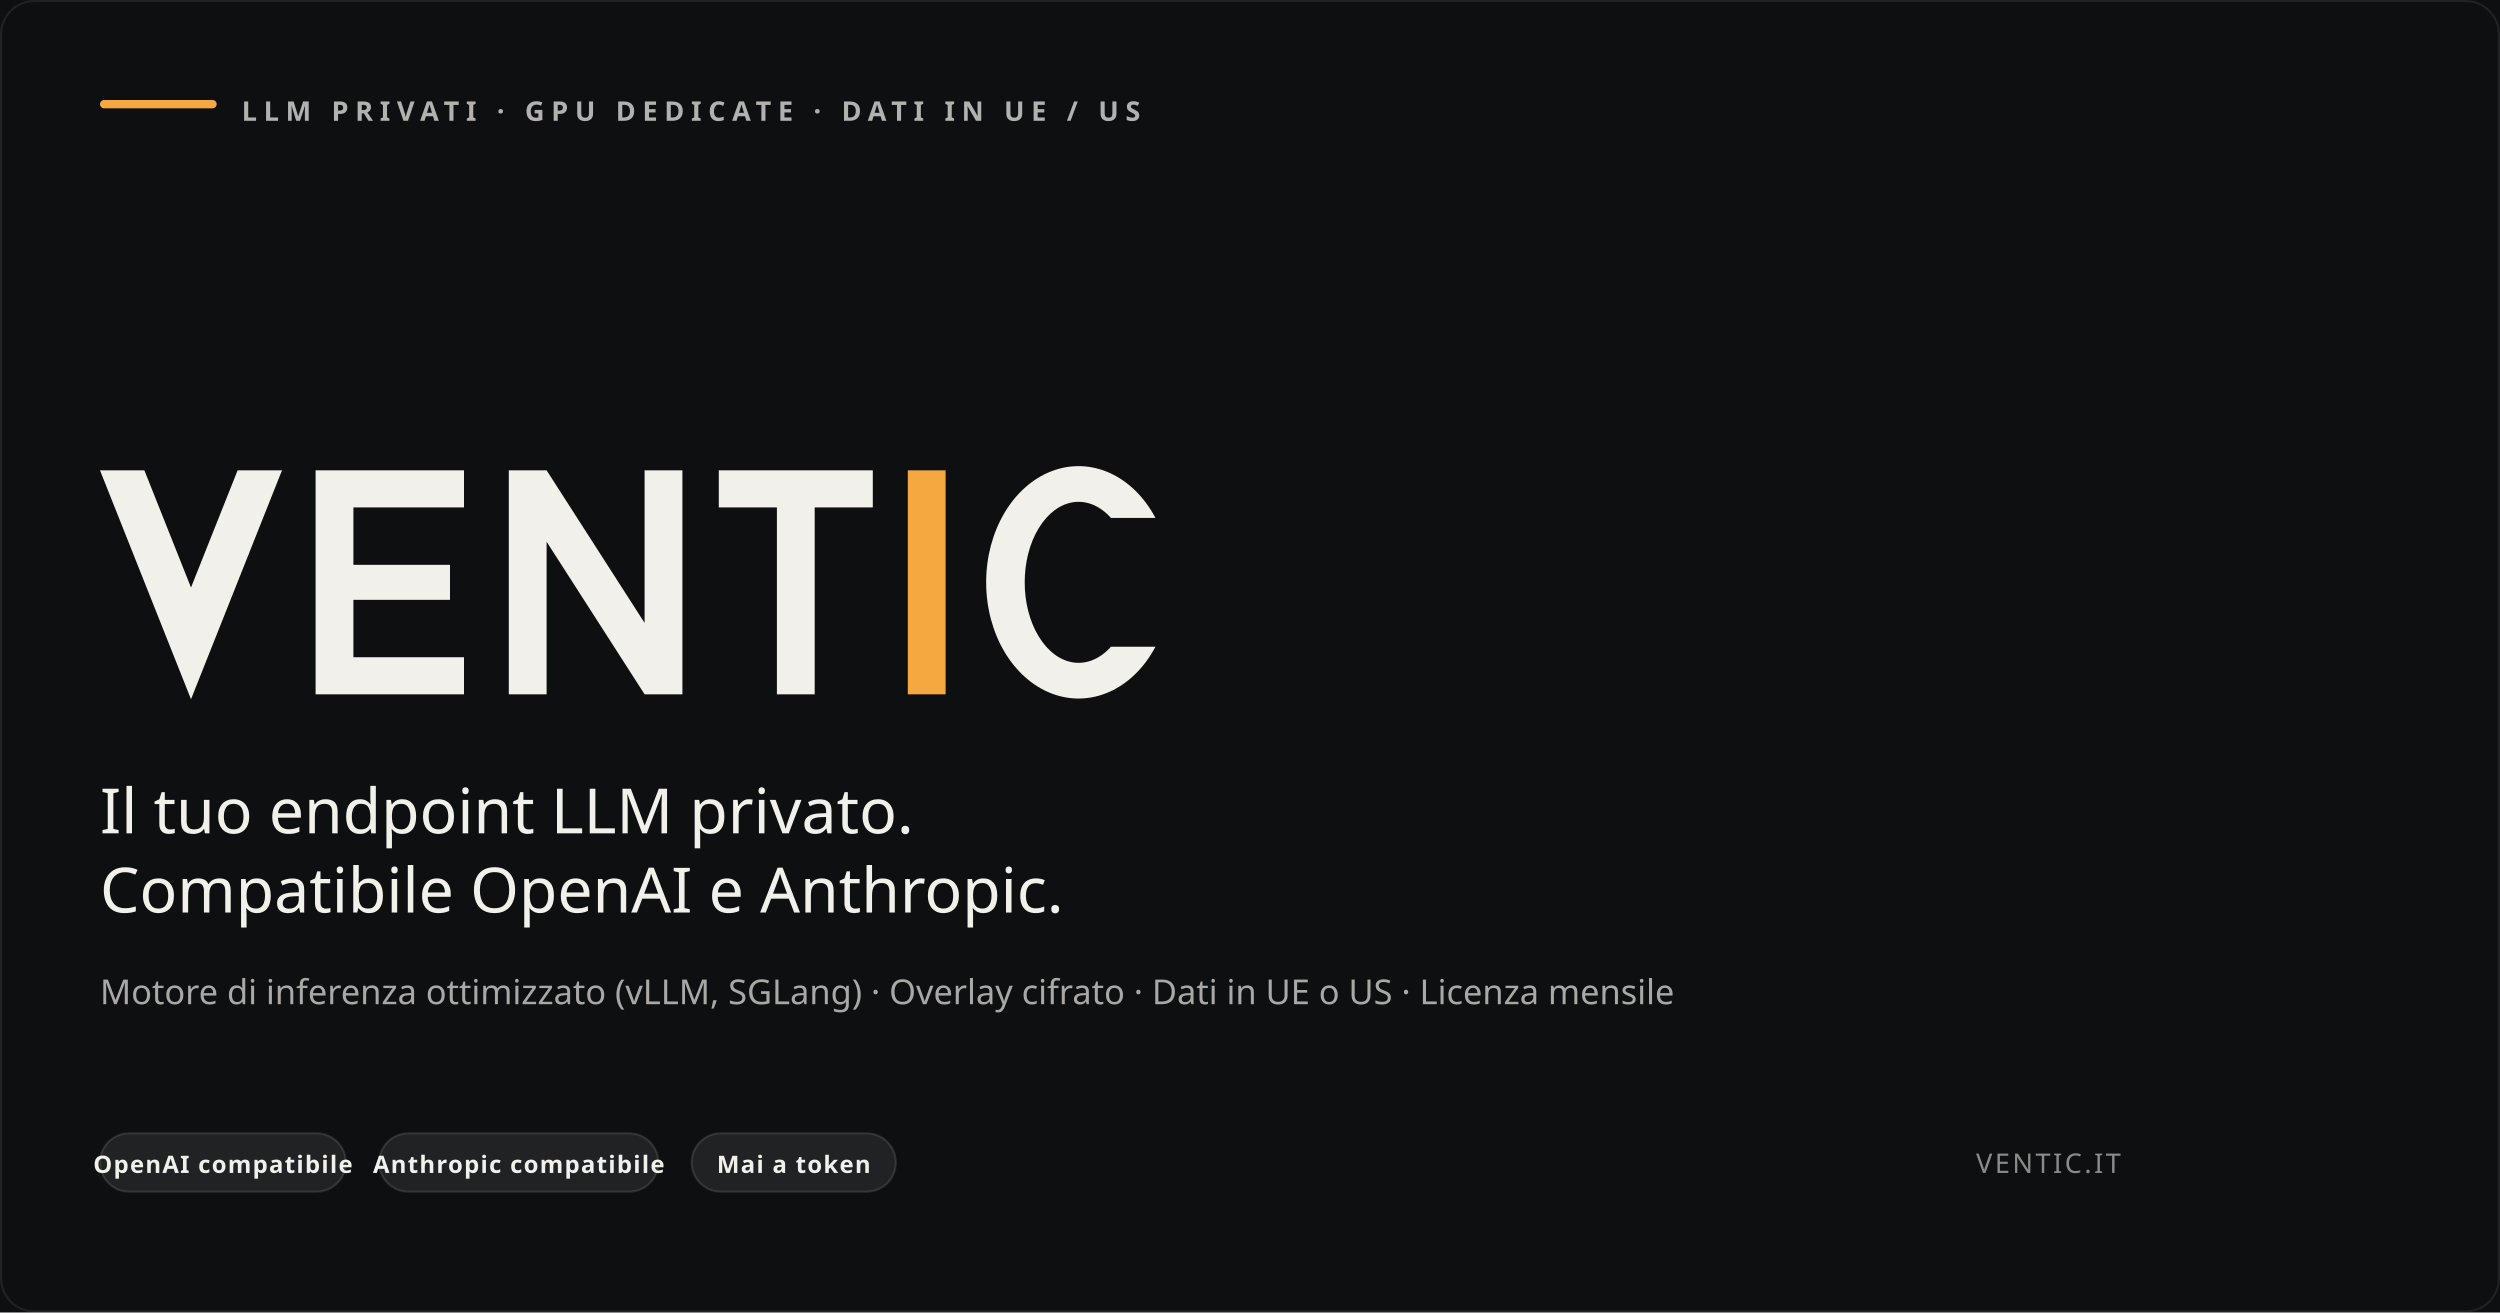
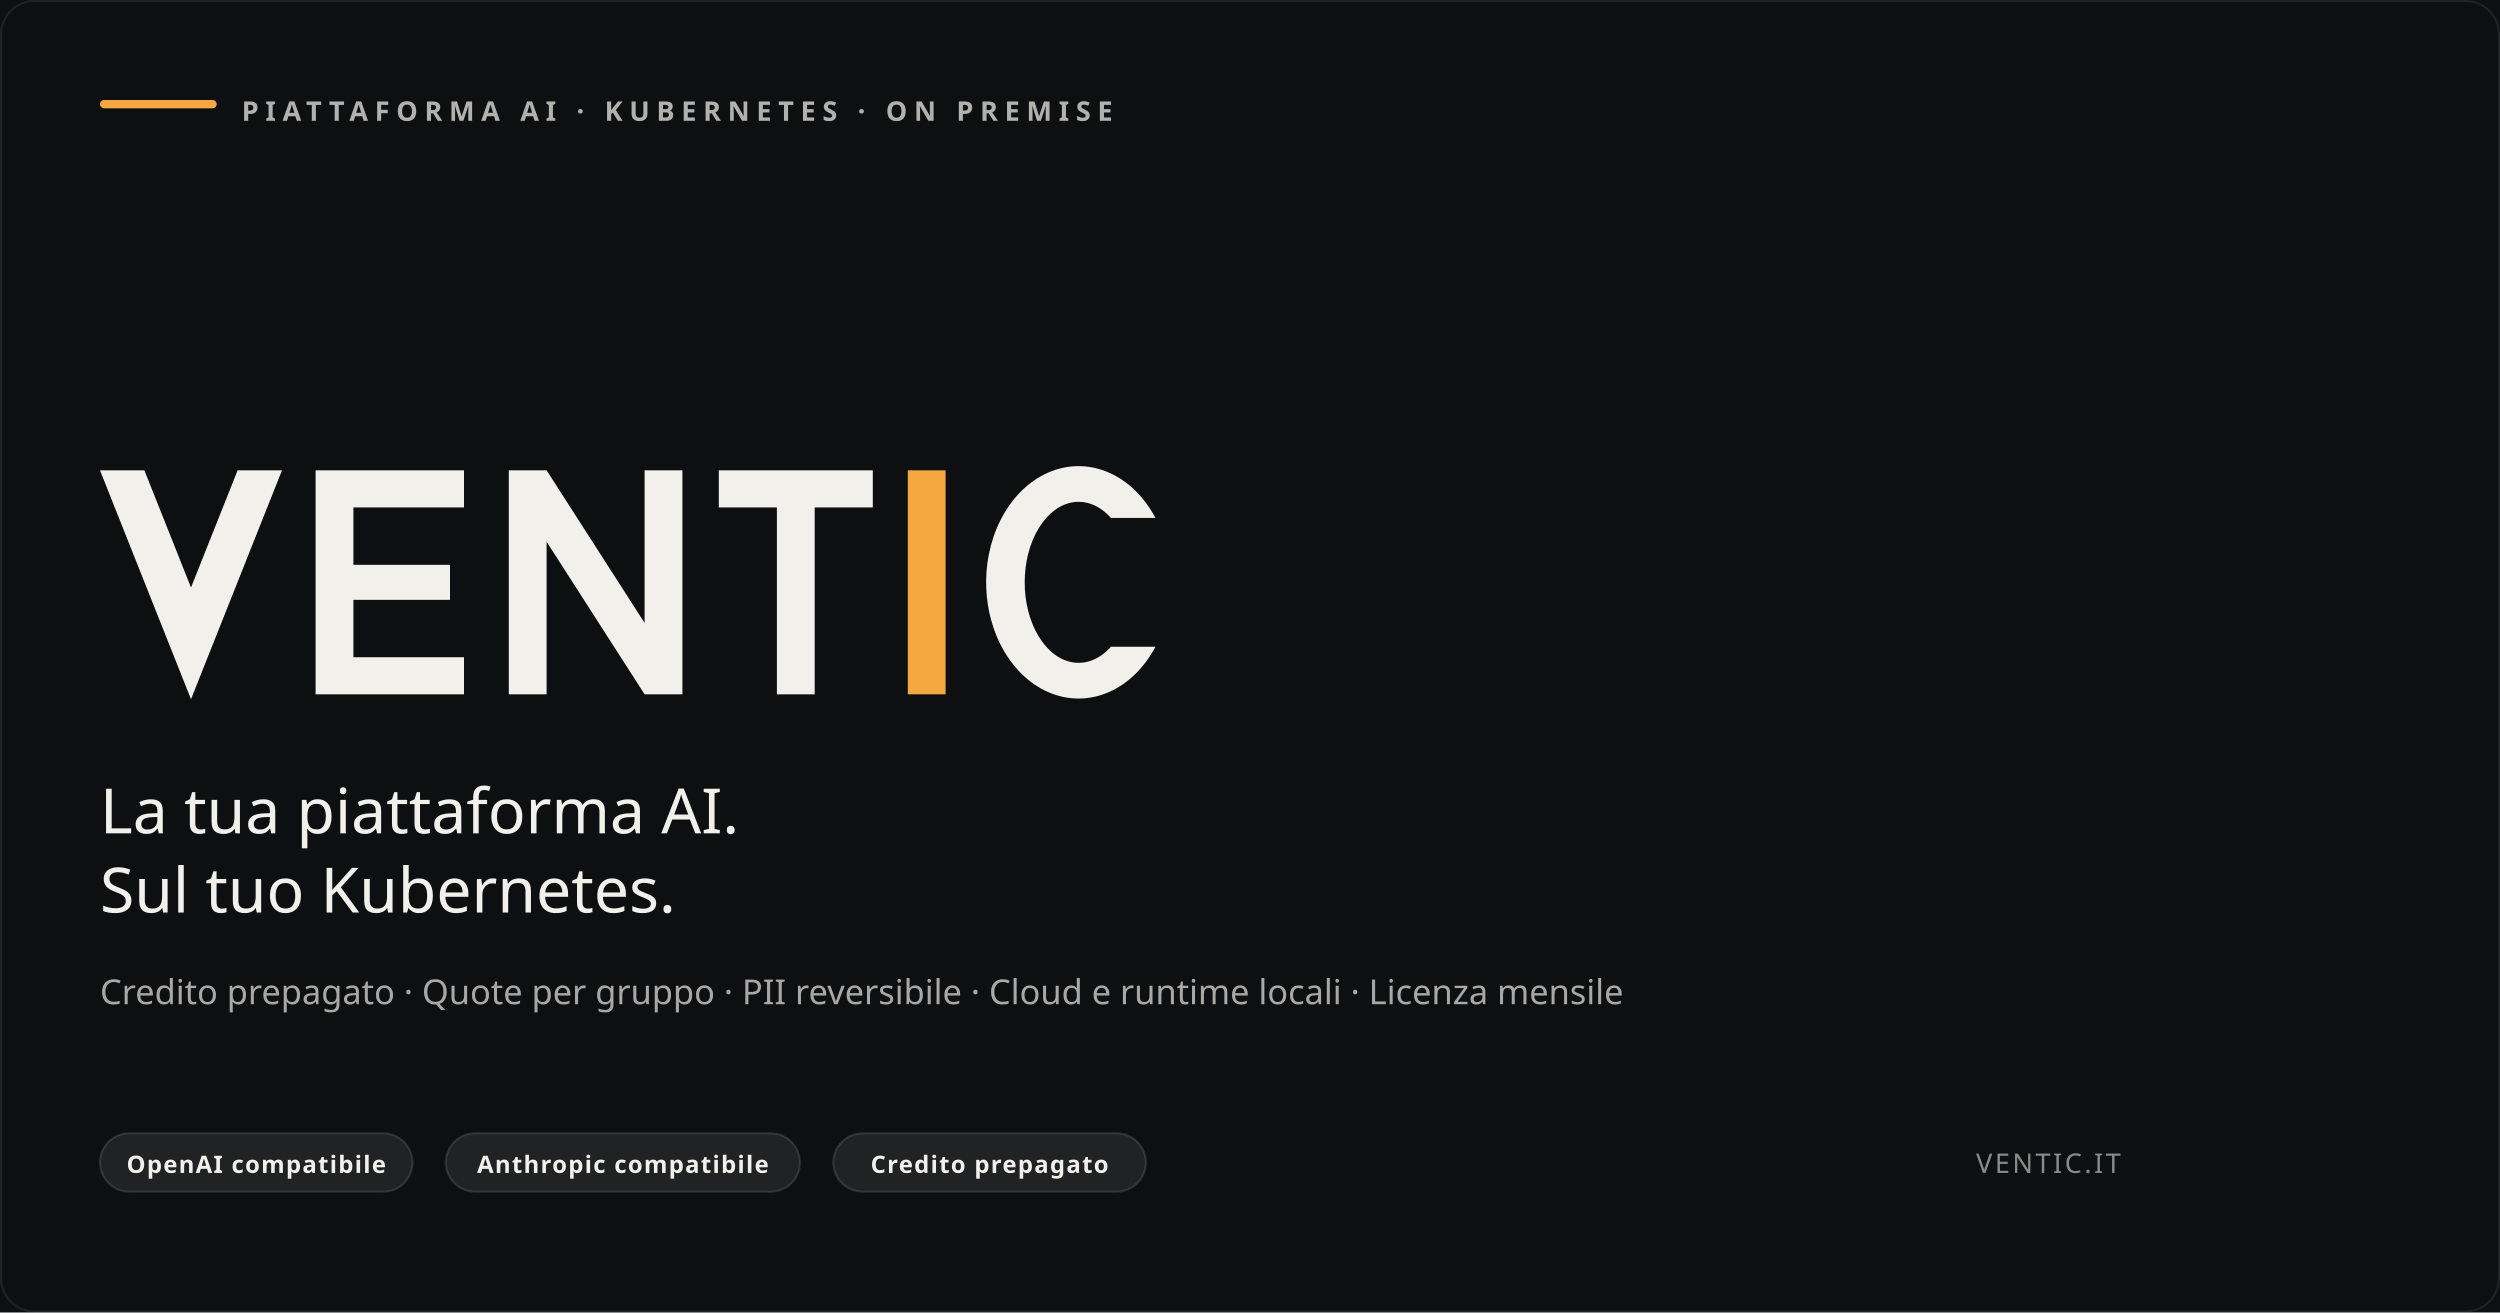
- <svg xmlns="http://www.w3.org/2000/svg" width="1200" height="630" viewBox="0 0 1200 630" role="img" aria-label="Ventic — LLM privati su GPU dedicate">
+ <svg xmlns="http://www.w3.org/2000/svg" width="1200" height="630" viewBox="0 0 1200 630" role="img" aria-label="Ventic — piattaforma AI multi-tenant on premise">
  <rect width="1200" height="630" fill="#0E0F11" />
  <rect x="0.5" y="0.5" width="1199" height="629" rx="16" fill="none" stroke="rgba(255,255,255,0.08)" />
  <rect x="48" y="48" width="56" height="4" rx="2" fill="#F5A83F" />
-   <text x="116" y="58" font-family="IBM Plex Sans, system-ui, sans-serif" font-size="13" font-weight="600" letter-spacing="3.2" fill="rgba(242,240,235,0.72)">LLM PRIVATI · GPU DEDICATE · DATI IN UE / US</text>
+   <text x="116" y="58" font-family="IBM Plex Sans, system-ui, sans-serif" font-size="13" font-weight="600" letter-spacing="3.2" fill="rgba(242,240,235,0.72)">PIATTAFORMA AI · KUBERNETES · ON PREMISE</text>
  <g transform="translate(48, 172) scale(6.72)" fill="#F2F0EB">
    <path d="M0 8H3.17L6.5 16.37L9.83 8H13L6.5 24.35Z" />
    <path d="M15.4 8H26V10.65H18.1V14.75H25V17.25H18.1V21.35H26V24H15.4Z" />
    <path d="M29.2 8H31.9L38.9 18.9V8H41.6V24H38.9L31.9 13.1V24H29.2Z" />
    <path d="M44.2 8H55.2V10.65H51.05V24H48.35V10.65H44.2Z" />
    <path d="M57.7 8H60.4V24H57.7Z" fill="#F5A83F" />
    <path d="M75.39 11.4A6.6 8.3 0 1 0 75.39 20.6H72.21A3.85 5.75 0 1 1 72.21 11.4Z" />
  </g>
-   <text x="48" y="400" font-family="IBM Plex Sans, system-ui, sans-serif" font-size="30" font-weight="500" fill="#F2F0EB">Il tuo endpoint LLM privato.</text>
-   <text x="48" y="438" font-family="IBM Plex Sans, system-ui, sans-serif" font-size="30" font-weight="500" fill="#F2F0EB">Compatibile OpenAI e Anthropic.</text>
-   <text x="48" y="482" font-family="IBM Plex Sans, system-ui, sans-serif" font-size="16.5" font-weight="400" fill="rgba(242,240,235,0.68)">Motore di inferenza ottimizzato (vLLM, SGLang) · Overlay cifrato · Dati in UE o US · Licenza mensile</text>
+   <text x="48" y="400" font-family="IBM Plex Sans, system-ui, sans-serif" font-size="30" font-weight="500" fill="#F2F0EB">La tua piattaforma AI.</text>
+   <text x="48" y="438" font-family="IBM Plex Sans, system-ui, sans-serif" font-size="30" font-weight="500" fill="#F2F0EB">Sul tuo Kubernetes.</text>
+   <text x="48" y="482" font-family="IBM Plex Sans, system-ui, sans-serif" font-size="16.5" font-weight="400" fill="rgba(242,240,235,0.68)">Credito prepagato · Quote per gruppo · PII reversibile · Cloud e runtime locali · Licenza mensile</text>
  <g transform="translate(48, 544)">
-     <rect width="118" height="28" rx="14" fill="rgba(255,255,255,0.08)" stroke="rgba(255,255,255,0.12)" />
-     <text x="59" y="19" text-anchor="middle" font-family="IBM Plex Sans, system-ui, sans-serif" font-size="11.5" font-weight="600" letter-spacing="0.6" fill="#F2F0EB">OpenAI compatibile</text>
-     <g transform="translate(134,0)">
-       <rect width="134" height="28" rx="14" fill="rgba(255,255,255,0.08)" stroke="rgba(255,255,255,0.12)" />
-       <text x="67" y="19" text-anchor="middle" font-family="IBM Plex Sans, system-ui, sans-serif" font-size="11.5" font-weight="600" letter-spacing="0.6" fill="#F2F0EB">Anthropic compatibile</text>
+     <rect width="150" height="28" rx="14" fill="rgba(255,255,255,0.08)" stroke="rgba(255,255,255,0.12)" />
+     <text x="75" y="19" text-anchor="middle" font-family="IBM Plex Sans, system-ui, sans-serif" font-size="11.5" font-weight="600" letter-spacing="0.6" fill="#F2F0EB">OpenAI compatibile</text>
+     <g transform="translate(166,0)">
+       <rect width="170" height="28" rx="14" fill="rgba(255,255,255,0.08)" stroke="rgba(255,255,255,0.12)" />
+       <text x="85" y="19" text-anchor="middle" font-family="IBM Plex Sans, system-ui, sans-serif" font-size="11.5" font-weight="600" letter-spacing="0.6" fill="#F2F0EB">Anthropic compatibile</text>
    </g>
-     <g transform="translate(284,0)">
-       <rect width="98" height="28" rx="14" fill="rgba(255,255,255,0.08)" stroke="rgba(255,255,255,0.12)" />
-       <text x="49" y="19" text-anchor="middle" font-family="IBM Plex Sans, system-ui, sans-serif" font-size="11.5" font-weight="600" letter-spacing="0.6" fill="#F2F0EB">Mai a token</text>
+     <g transform="translate(352,0)">
+       <rect width="150" height="28" rx="14" fill="rgba(255,255,255,0.08)" stroke="rgba(255,255,255,0.12)" />
+       <text x="75" y="19" text-anchor="middle" font-family="IBM Plex Sans, system-ui, sans-serif" font-size="11.5" font-weight="600" letter-spacing="0.6" fill="#F2F0EB">Credito prepagato</text>
    </g>
    <text x="970" y="19" text-anchor="end" font-family="IBM Plex Sans, system-ui, sans-serif" font-size="13" font-weight="500" letter-spacing="1.2" fill="rgba(242,240,235,0.55)">VENTIC.IT</text>
  </g>
</svg>
